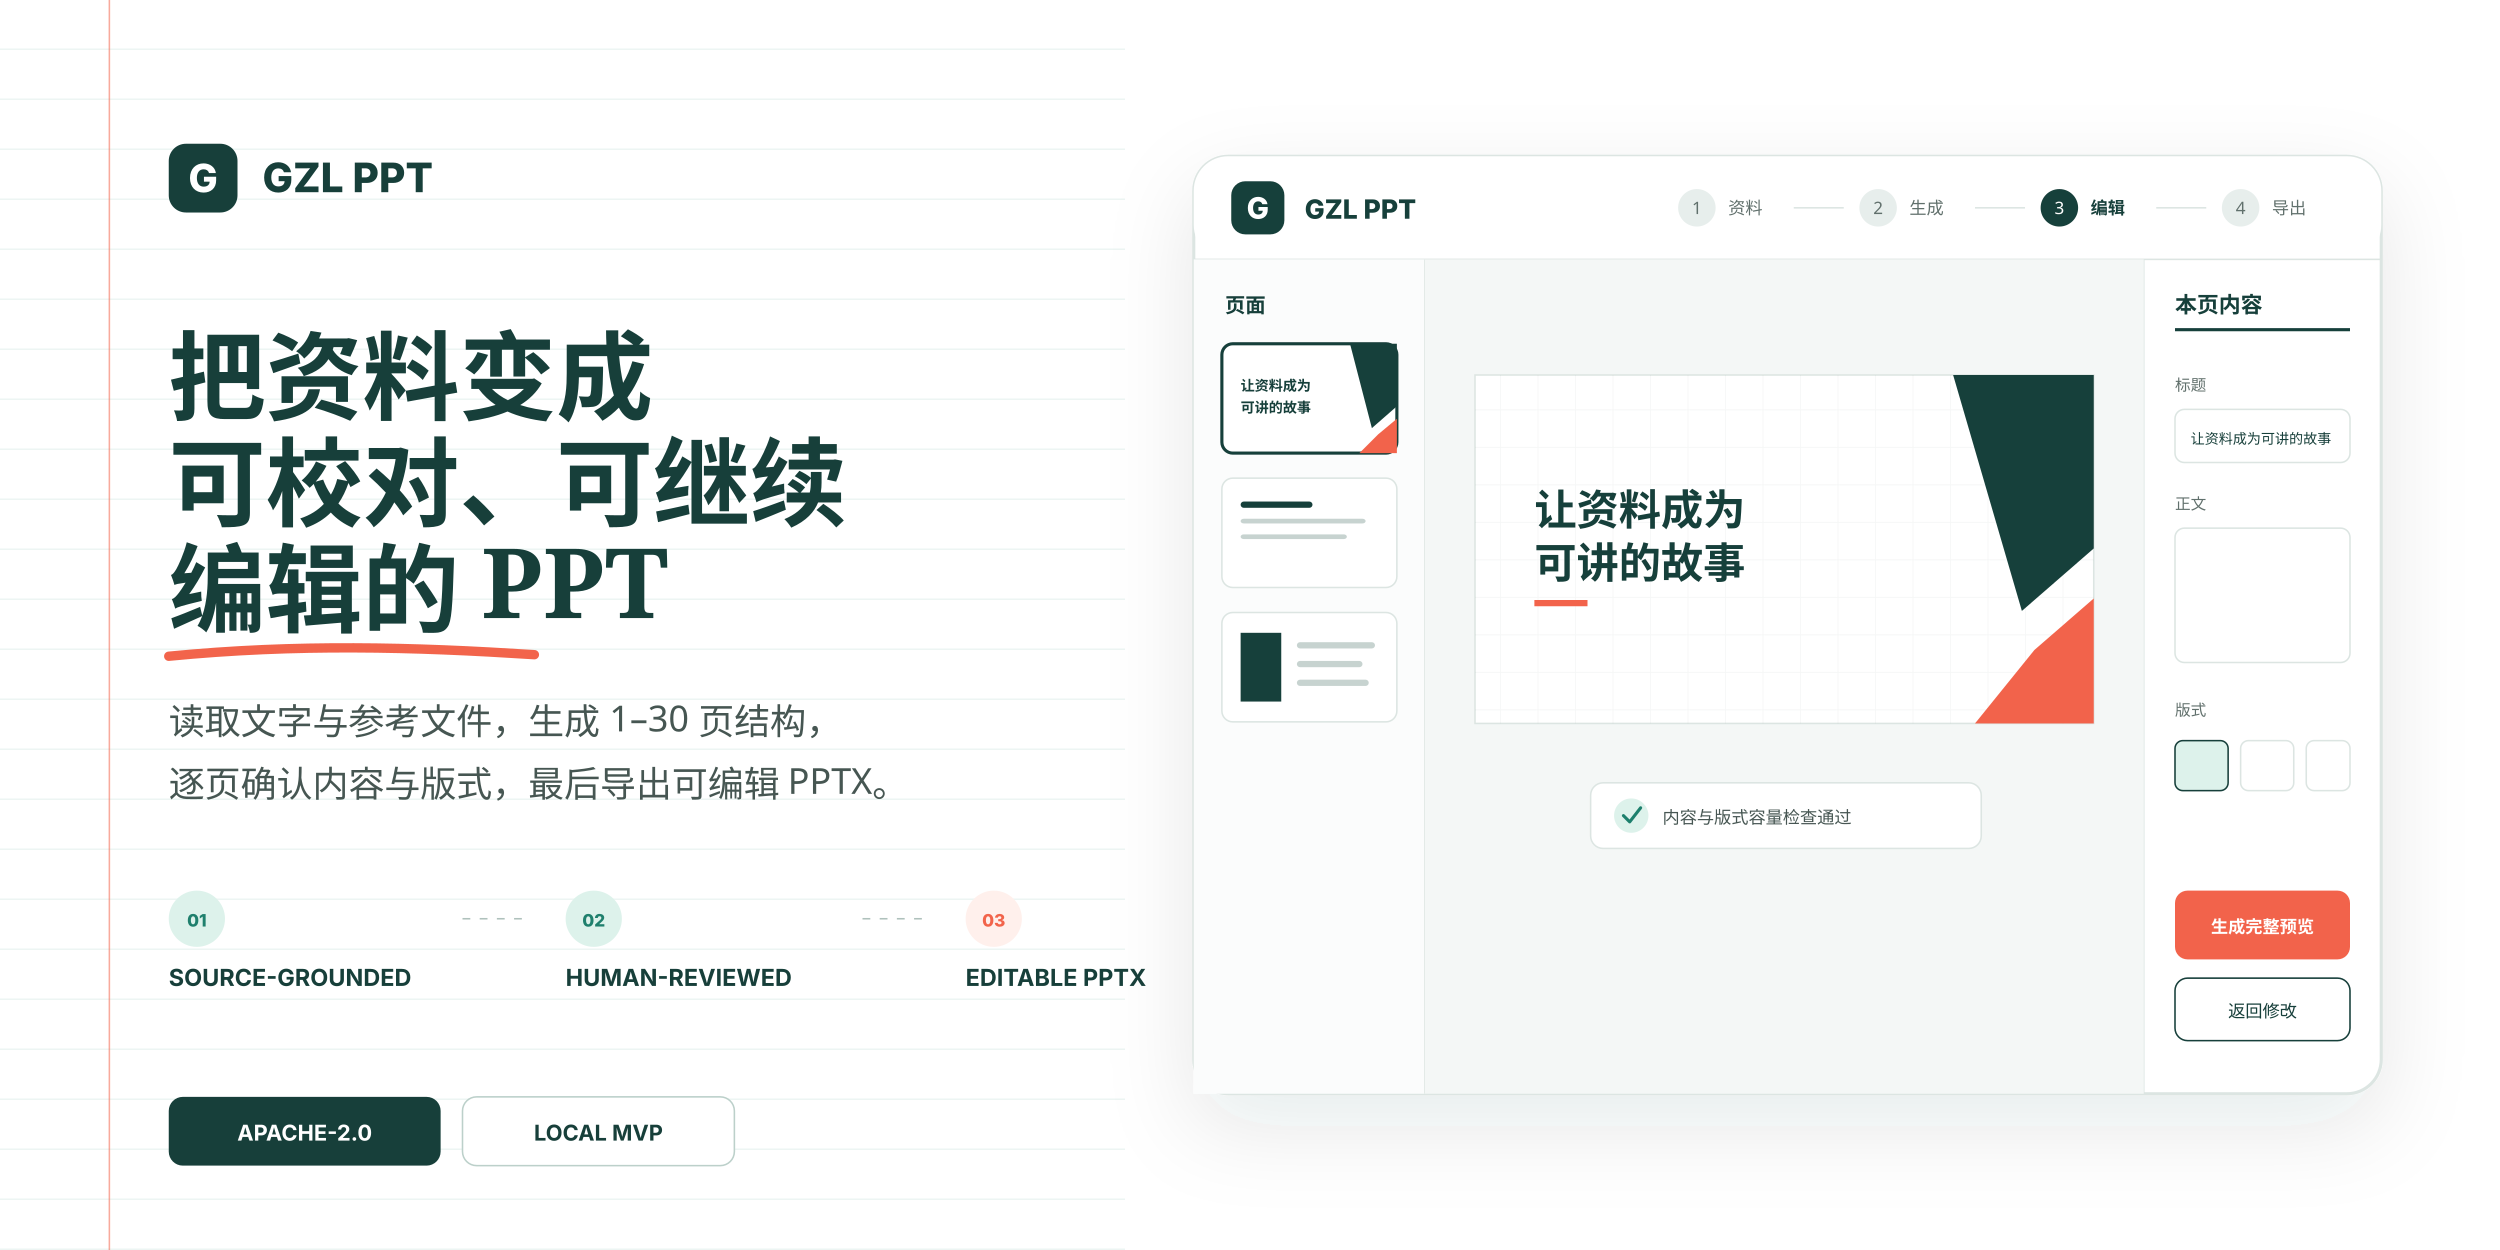
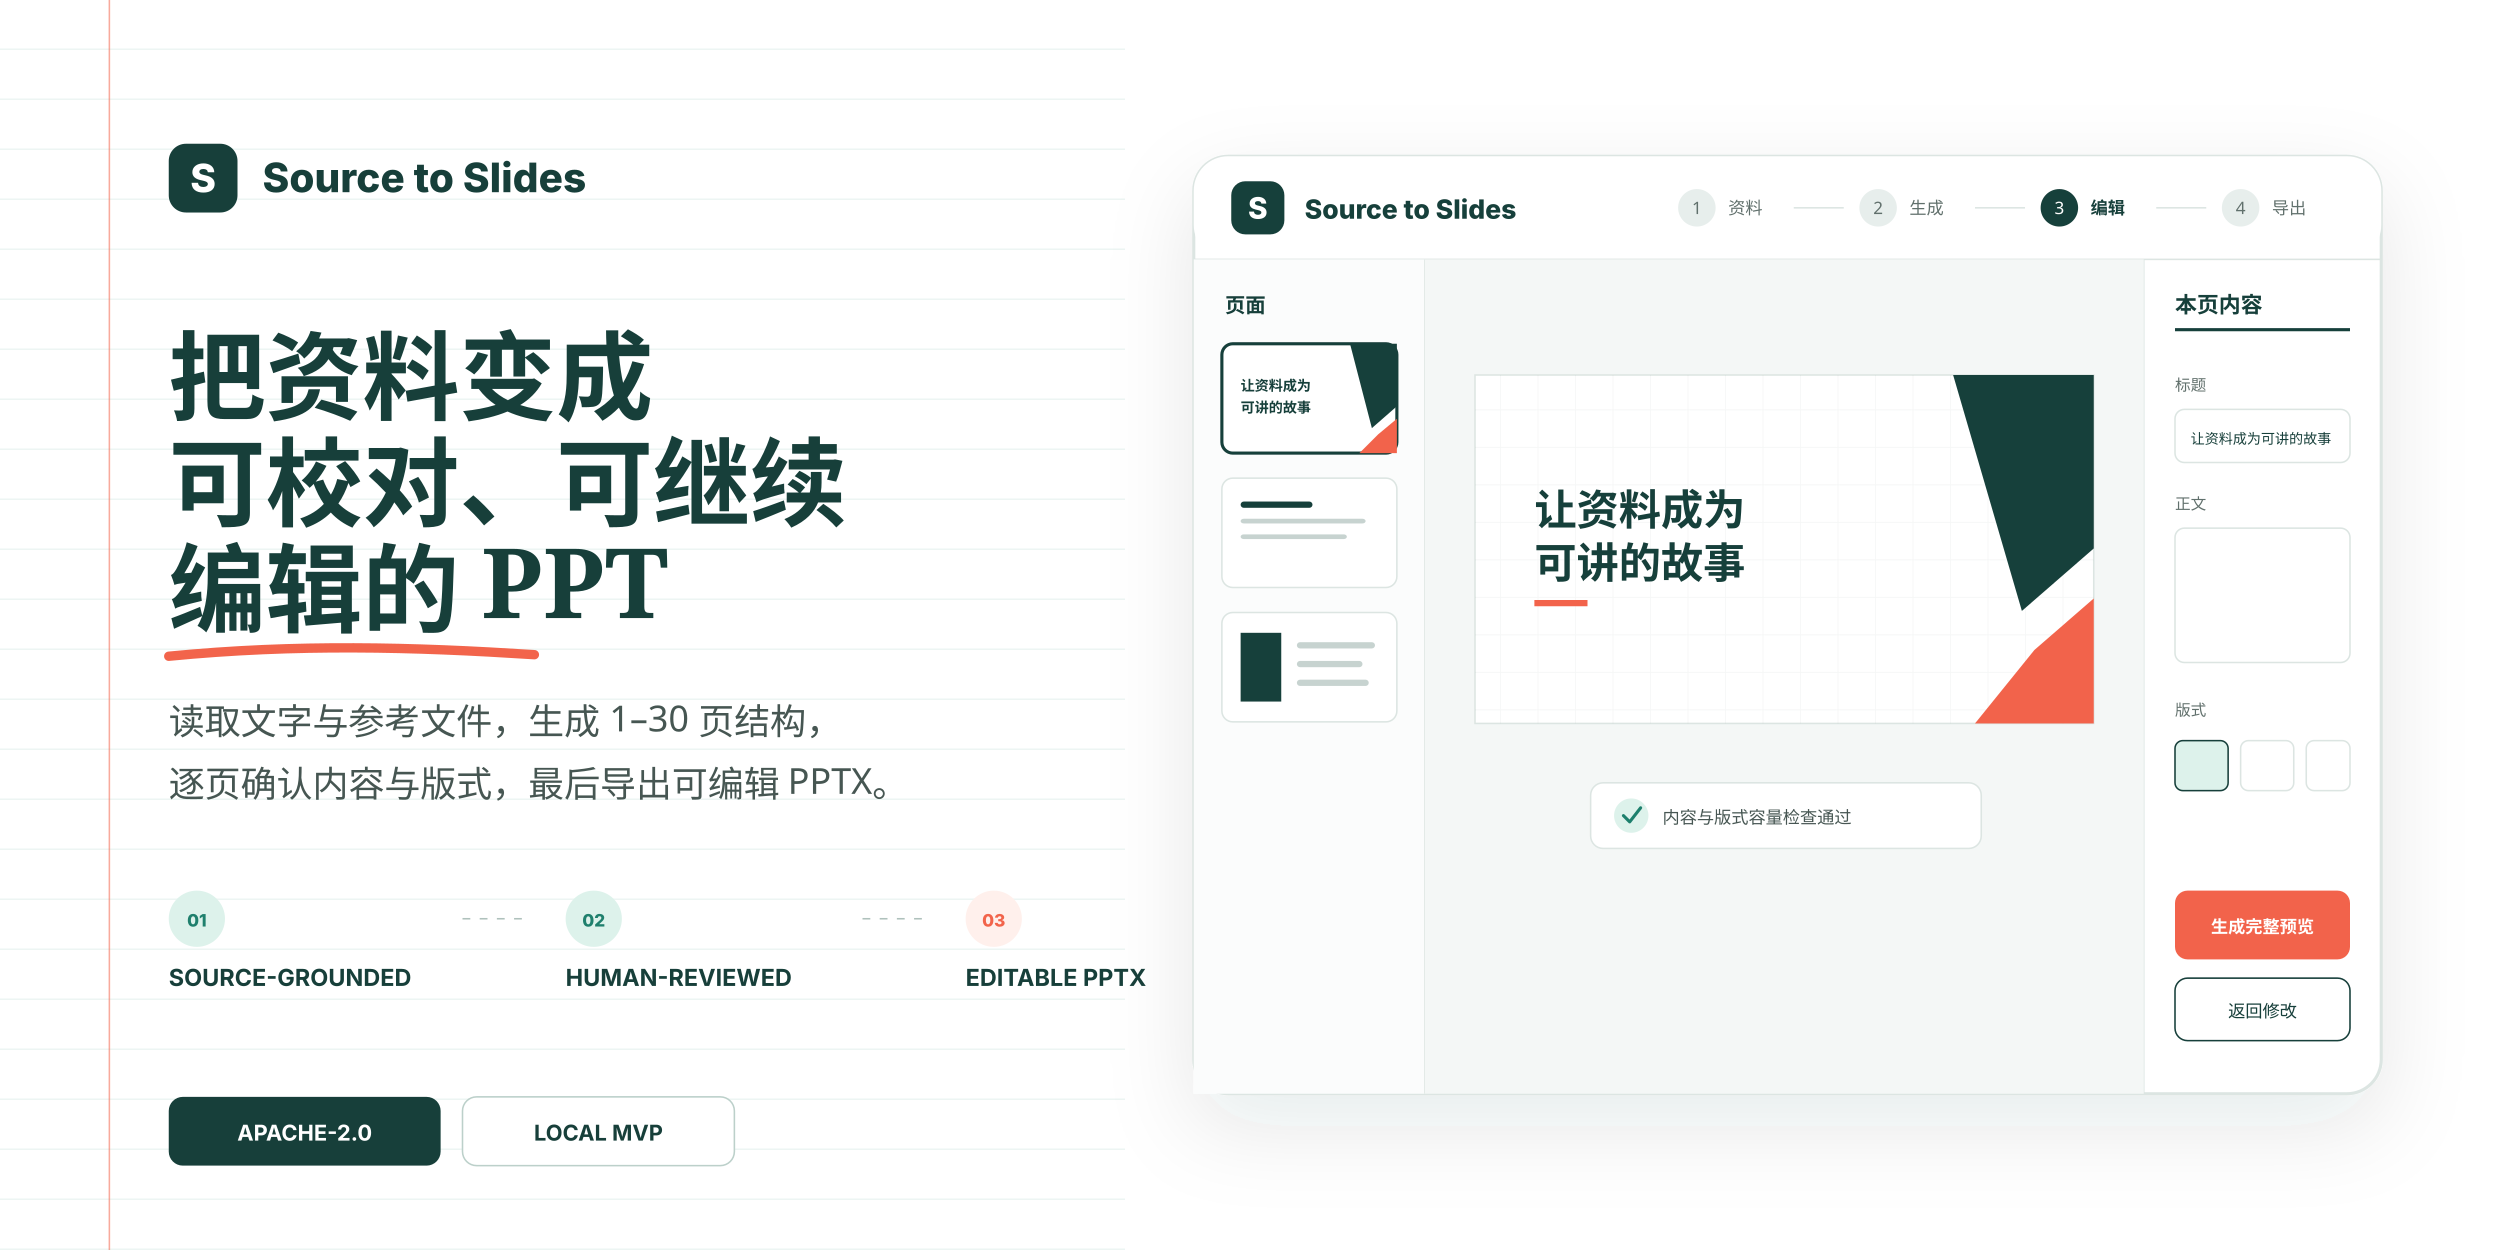
<svg xmlns="http://www.w3.org/2000/svg" width="1600" height="800" viewBox="0 0 1600 800" role="img" aria-labelledby="title desc">
  <defs>
    <pattern id="rules" width="32" height="32" patternUnits="userSpaceOnUse">
      <path d="M0 31.5H32" stroke="#1F806D" stroke-opacity="0.08" />
    </pattern>
    <pattern id="grid" width="24" height="24" patternUnits="userSpaceOnUse">
      <path d="M24 0H0V24" fill="none" stroke="#173F3A" stroke-opacity="0.05" />
    </pattern>
    <filter id="shadow" x="-20%" y="-20%" width="140%" height="150%">
      <feDropShadow dx="0" dy="20" stdDeviation="28" flood-color="#173F3A" flood-opacity="0.10" />
    </filter>
  </defs>
  <rect width="1600" height="800" fill="#FFFFFF" />
  <rect width="720" height="800" fill="url(#rules)" />
  <path d="M70 0V800" stroke="#F2644B" stroke-opacity="0.55" />
  <g transform="translate(108 92)">
    <g>
      <rect width="44" height="44" rx="11" fill="#173F3A" />
-       <text x="22" y="31" text-anchor="middle" fill="#FFFFFF" font-family="Inter, Arial, sans-serif" font-size="25" font-weight="800">G</text>
-       <text x="60" y="31" fill="#173F3A" font-family="Inter, Arial, sans-serif" font-size="26" font-weight="800">GZL PPT</text>
+       <text x="22" y="31" text-anchor="middle" fill="#FFFFFF" font-family="Inter, Arial, sans-serif" font-size="25" font-weight="800">S</text>
+       <text x="60" y="31" fill="#173F3A" font-family="Inter, Arial, sans-serif" font-size="26" font-weight="800">Source to Slides</text>
    </g>
    <text x="0" y="172" fill="#173F3A" font-family="Songti SC, STSong, serif" font-size="62" font-weight="800">把资料变成</text>
    <text x="0" y="240" fill="#173F3A" font-family="Songti SC, STSong, serif" font-size="62" font-weight="800">可校对、可继续</text>
    <text x="0" y="308" fill="#173F3A" font-family="Songti SC, STSong, serif" font-size="62" font-weight="800">编辑的 PPT</text>
    <path d="M0 328C82 320 156 322 234 327" fill="none" stroke="#F2644B" stroke-width="6" stroke-linecap="round" />
    <text x="0" y="378" fill="#465652" font-family="PingFang SC, Microsoft YaHei, sans-serif" font-size="23">读取文字与参考文件，生成 1–30 页结构，</text>
    <text x="0" y="418" fill="#465652" font-family="PingFang SC, Microsoft YaHei, sans-serif" font-size="23">逐页确认内容与版式，最后导出可编辑 PPTX。</text>
    <g transform="translate(0 478)" font-family="Inter, Arial, sans-serif">
      <g>
        <circle cx="18" cy="18" r="18" fill="#DDF2EB" />
        <text x="18" y="23" text-anchor="middle" fill="#1F806D" font-size="11" font-weight="800">01</text>
        <text x="0" y="61" fill="#173F3A" font-size="15" font-weight="700">SOURCE-GROUNDED</text>
      </g>
      <path d="M188 18H232" stroke="#AFC1BC" stroke-dasharray="5 6" />
      <g transform="translate(254)">
        <circle cx="18" cy="18" r="18" fill="#DDF2EB" />
        <text x="18" y="23" text-anchor="middle" fill="#1F806D" font-size="11" font-weight="800">02</text>
        <text x="0" y="61" fill="#173F3A" font-size="15" font-weight="700">HUMAN-REVIEWED</text>
      </g>
      <path d="M444 18H488" stroke="#AFC1BC" stroke-dasharray="5 6" />
      <g transform="translate(510)">
        <circle cx="18" cy="18" r="18" fill="#FFF0EC" />
        <text x="18" y="23" text-anchor="middle" fill="#F2644B" font-size="11" font-weight="800">03</text>
        <text x="0" y="61" fill="#173F3A" font-size="15" font-weight="700">EDITABLE PPTX</text>
      </g>
    </g>
    <g transform="translate(0 610)">
      <rect width="174" height="44" rx="9" fill="#173F3A" />
      <text x="87" y="28" text-anchor="middle" fill="#FFFFFF" font-family="Inter, Arial, sans-serif" font-size="14" font-weight="700">APACHE-2.0</text>
      <rect x="188" width="174" height="44" rx="9" fill="#FFFFFF" stroke="#BCD0CA" />
      <text x="275" y="28" text-anchor="middle" fill="#173F3A" font-family="Inter, Arial, sans-serif" font-size="14" font-weight="700">LOCAL MVP</text>
    </g>
  </g>
  <g transform="translate(764 100)" filter="url(#shadow)">
    <rect width="760" height="600" rx="22" fill="#FFFFFF" stroke="#DCE5E2" stroke-width="2" />
    <rect width="760" height="66" rx="22" fill="#FFFFFF" />
    <path d="M0 66H760" stroke="#DCE5E2" />
    <g transform="translate(24 16)">
      <rect width="34" height="34" rx="9" fill="#173F3A" />
-       <text x="17" y="24" text-anchor="middle" fill="#FFFFFF" font-family="Inter, Arial, sans-serif" font-size="19" font-weight="800">G</text>
-       <text x="47" y="24" fill="#173F3A" font-family="Inter, Arial, sans-serif" font-size="17" font-weight="800">GZL PPT</text>
+       <text x="17" y="24" text-anchor="middle" fill="#FFFFFF" font-family="Inter, Arial, sans-serif" font-size="19" font-weight="800">S</text>
+       <text x="47" y="24" fill="#173F3A" font-family="Inter, Arial, sans-serif" font-size="17" font-weight="800">Source to Slides</text>
    </g>
    <g transform="translate(310 21)" font-family="PingFang SC, Microsoft YaHei, sans-serif" font-size="11">
      <circle cx="12" cy="12" r="12" fill="#E7EEEC" />
      <text x="12" y="16" text-anchor="middle" fill="#61706C">1</text>
      <text x="32" y="16" fill="#61706C">资料</text>
      <path d="M74 12H106" stroke="#DCE5E2" />
      <circle cx="128" cy="12" r="12" fill="#E7EEEC" />
      <text x="128" y="16" text-anchor="middle" fill="#61706C">2</text>
      <text x="148" y="16" fill="#61706C">生成</text>
      <path d="M190 12H222" stroke="#DCE5E2" />
      <circle cx="244" cy="12" r="12" fill="#173F3A" />
      <text x="244" y="16" text-anchor="middle" fill="#FFFFFF">3</text>
      <text x="264" y="16" fill="#173F3A" font-weight="700">编辑</text>
      <path d="M306 12H338" stroke="#DCE5E2" />
      <circle cx="360" cy="12" r="12" fill="#E7EEEC" />
      <text x="360" y="16" text-anchor="middle" fill="#61706C">4</text>
      <text x="380" y="16" fill="#61706C">导出</text>
    </g>
    <g transform="translate(0 66)">
      <rect width="148" height="534" fill="#FBFCFC" />
      <path d="M148 0V534M608 0V534" stroke="#DCE5E2" />
      <text x="20" y="34" fill="#173F3A" font-family="PingFang SC, sans-serif" font-size="13" font-weight="700">页面</text>
      <g transform="translate(18 54)">
        <rect width="112" height="70" rx="7" fill="#FFFFFF" stroke="#173F3A" stroke-width="2" />
        <path d="M82 0H112V40L96 54" fill="#173F3A" />
        <path d="M88 70H112V48L100 58" fill="#F2644B" />
        <text x="12" y="30" fill="#173F3A" font-family="PingFang SC, sans-serif" font-size="9" font-weight="700">让资料成为</text>
        <text x="12" y="44" fill="#173F3A" font-family="PingFang SC, sans-serif" font-size="9" font-weight="700">可讲的故事</text>
      </g>
      <g transform="translate(18 140)">
        <rect width="112" height="70" rx="7" fill="#FFFFFF" stroke="#DCE5E2" />
        <rect x="12" y="15" width="46" height="4" rx="2" fill="#173F3A" />
        <rect x="12" y="26" width="80" height="3" rx="2" fill="#C7D3D0" />
        <rect x="12" y="36" width="68" height="3" rx="2" fill="#C7D3D0" />
      </g>
      <g transform="translate(18 226)">
        <rect width="112" height="70" rx="7" fill="#FFFFFF" stroke="#DCE5E2" />
        <rect x="12" y="13" width="26" height="44" fill="#173F3A" />
        <rect x="48" y="19" width="50" height="4" rx="2" fill="#C7D3D0" />
        <rect x="48" y="31" width="42" height="4" rx="2" fill="#C7D3D0" />
        <rect x="48" y="43" width="46" height="4" rx="2" fill="#C7D3D0" />
      </g>
      <g transform="translate(148)">
        <rect width="460" height="534" fill="#F4F7F6" />
        <rect x="32" y="74" width="396" height="223" fill="#FFFFFF" stroke="#DCE5E2" />
        <rect x="32" y="74" width="396" height="223" fill="url(#grid)" />
        <path d="M338 74H428V185L382 225" fill="#173F3A" />
        <path d="M352 297H428V217L390 250" fill="#F2644B" />
        <text x="70" y="170" fill="#173F3A" font-family="Songti SC, STSong, serif" font-size="27" font-weight="800">让资料成为</text>
        <text x="70" y="204" fill="#173F3A" font-family="Songti SC, STSong, serif" font-size="27" font-weight="800">可讲的故事</text>
        <path d="M70 220H104" stroke="#F2644B" stroke-width="4" />
        <rect x="106" y="335" width="250" height="42" rx="8" fill="#FFFFFF" stroke="#DCE5E2" />
        <circle cx="132" cy="356" r="11" fill="#DDF2EB" />
        <path d="M127 356l4 4 7-9" fill="none" stroke="#1F806D" stroke-width="2" stroke-linecap="round" stroke-linejoin="round" />
        <text x="152" y="361" fill="#465652" font-family="PingFang SC, sans-serif" font-size="11">内容与版式容量检查通过</text>
      </g>
      <g transform="translate(608 0)" font-family="PingFang SC, Microsoft YaHei, sans-serif">
        <text x="20" y="34" fill="#173F3A" font-size="14" font-weight="700">本页内容</text>
        <path d="M20 45H132" stroke="#173F3A" stroke-width="2" />
        <text x="20" y="84" fill="#61706C" font-size="10">标题</text>
        <rect x="20" y="96" width="112" height="34" rx="6" fill="#FFFFFF" stroke="#DCE5E2" />
        <text x="30" y="118" fill="#173F3A" font-size="9">让资料成为可讲的故事</text>
        <text x="20" y="160" fill="#61706C" font-size="10">正文</text>
        <rect x="20" y="172" width="112" height="86" rx="6" fill="#FFFFFF" stroke="#DCE5E2" />
        <text x="20" y="292" fill="#61706C" font-size="10">版式</text>
        <g transform="translate(20 308)">
          <rect width="34" height="32" rx="5" fill="#DDF2EB" stroke="#173F3A" />
          <rect x="42" width="34" height="32" rx="5" fill="#FFFFFF" stroke="#DCE5E2" />
          <rect x="84" width="28" height="32" rx="5" fill="#FFFFFF" stroke="#DCE5E2" />
        </g>
        <rect x="20" y="404" width="112" height="44" rx="8" fill="#F2644B" />
        <text x="76" y="431" text-anchor="middle" fill="#FFFFFF" font-size="11" font-weight="700">生成完整预览</text>
        <rect x="20" y="460" width="112" height="40" rx="8" fill="#FFFFFF" stroke="#173F3A" />
        <text x="76" y="485" text-anchor="middle" fill="#173F3A" font-size="11">返回修改</text>
      </g>
    </g>
  </g>
</svg>
